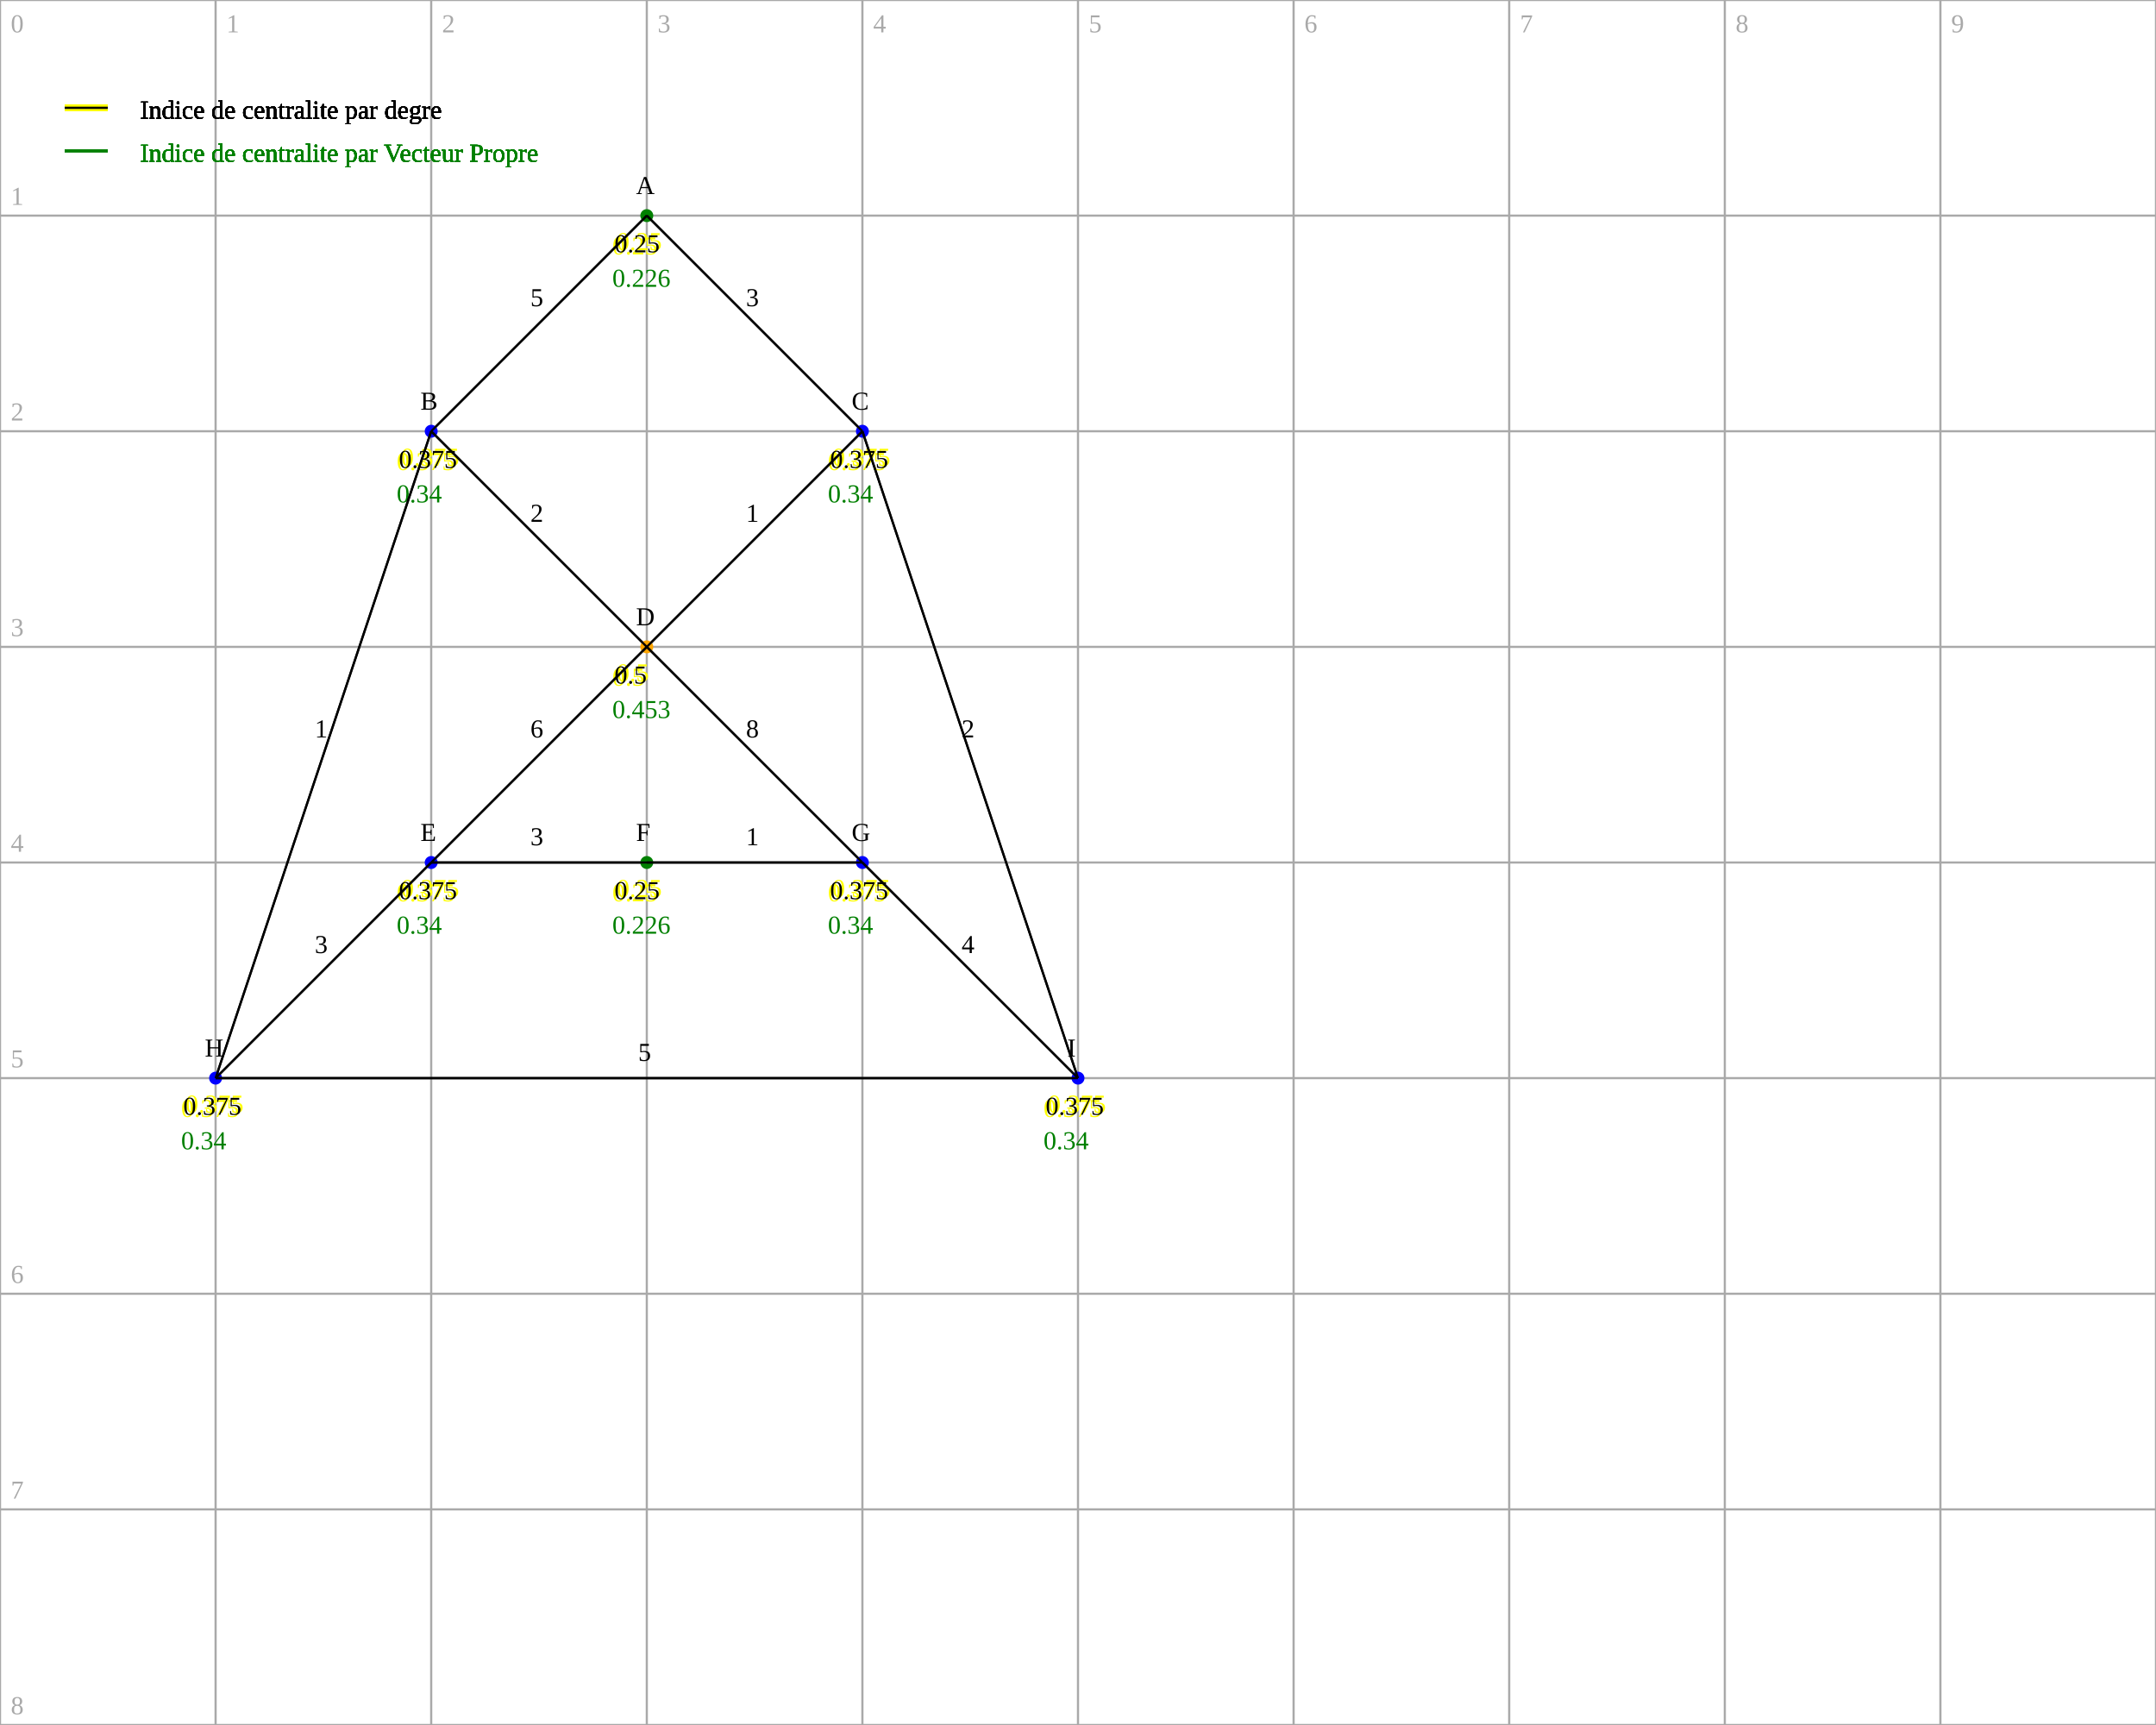
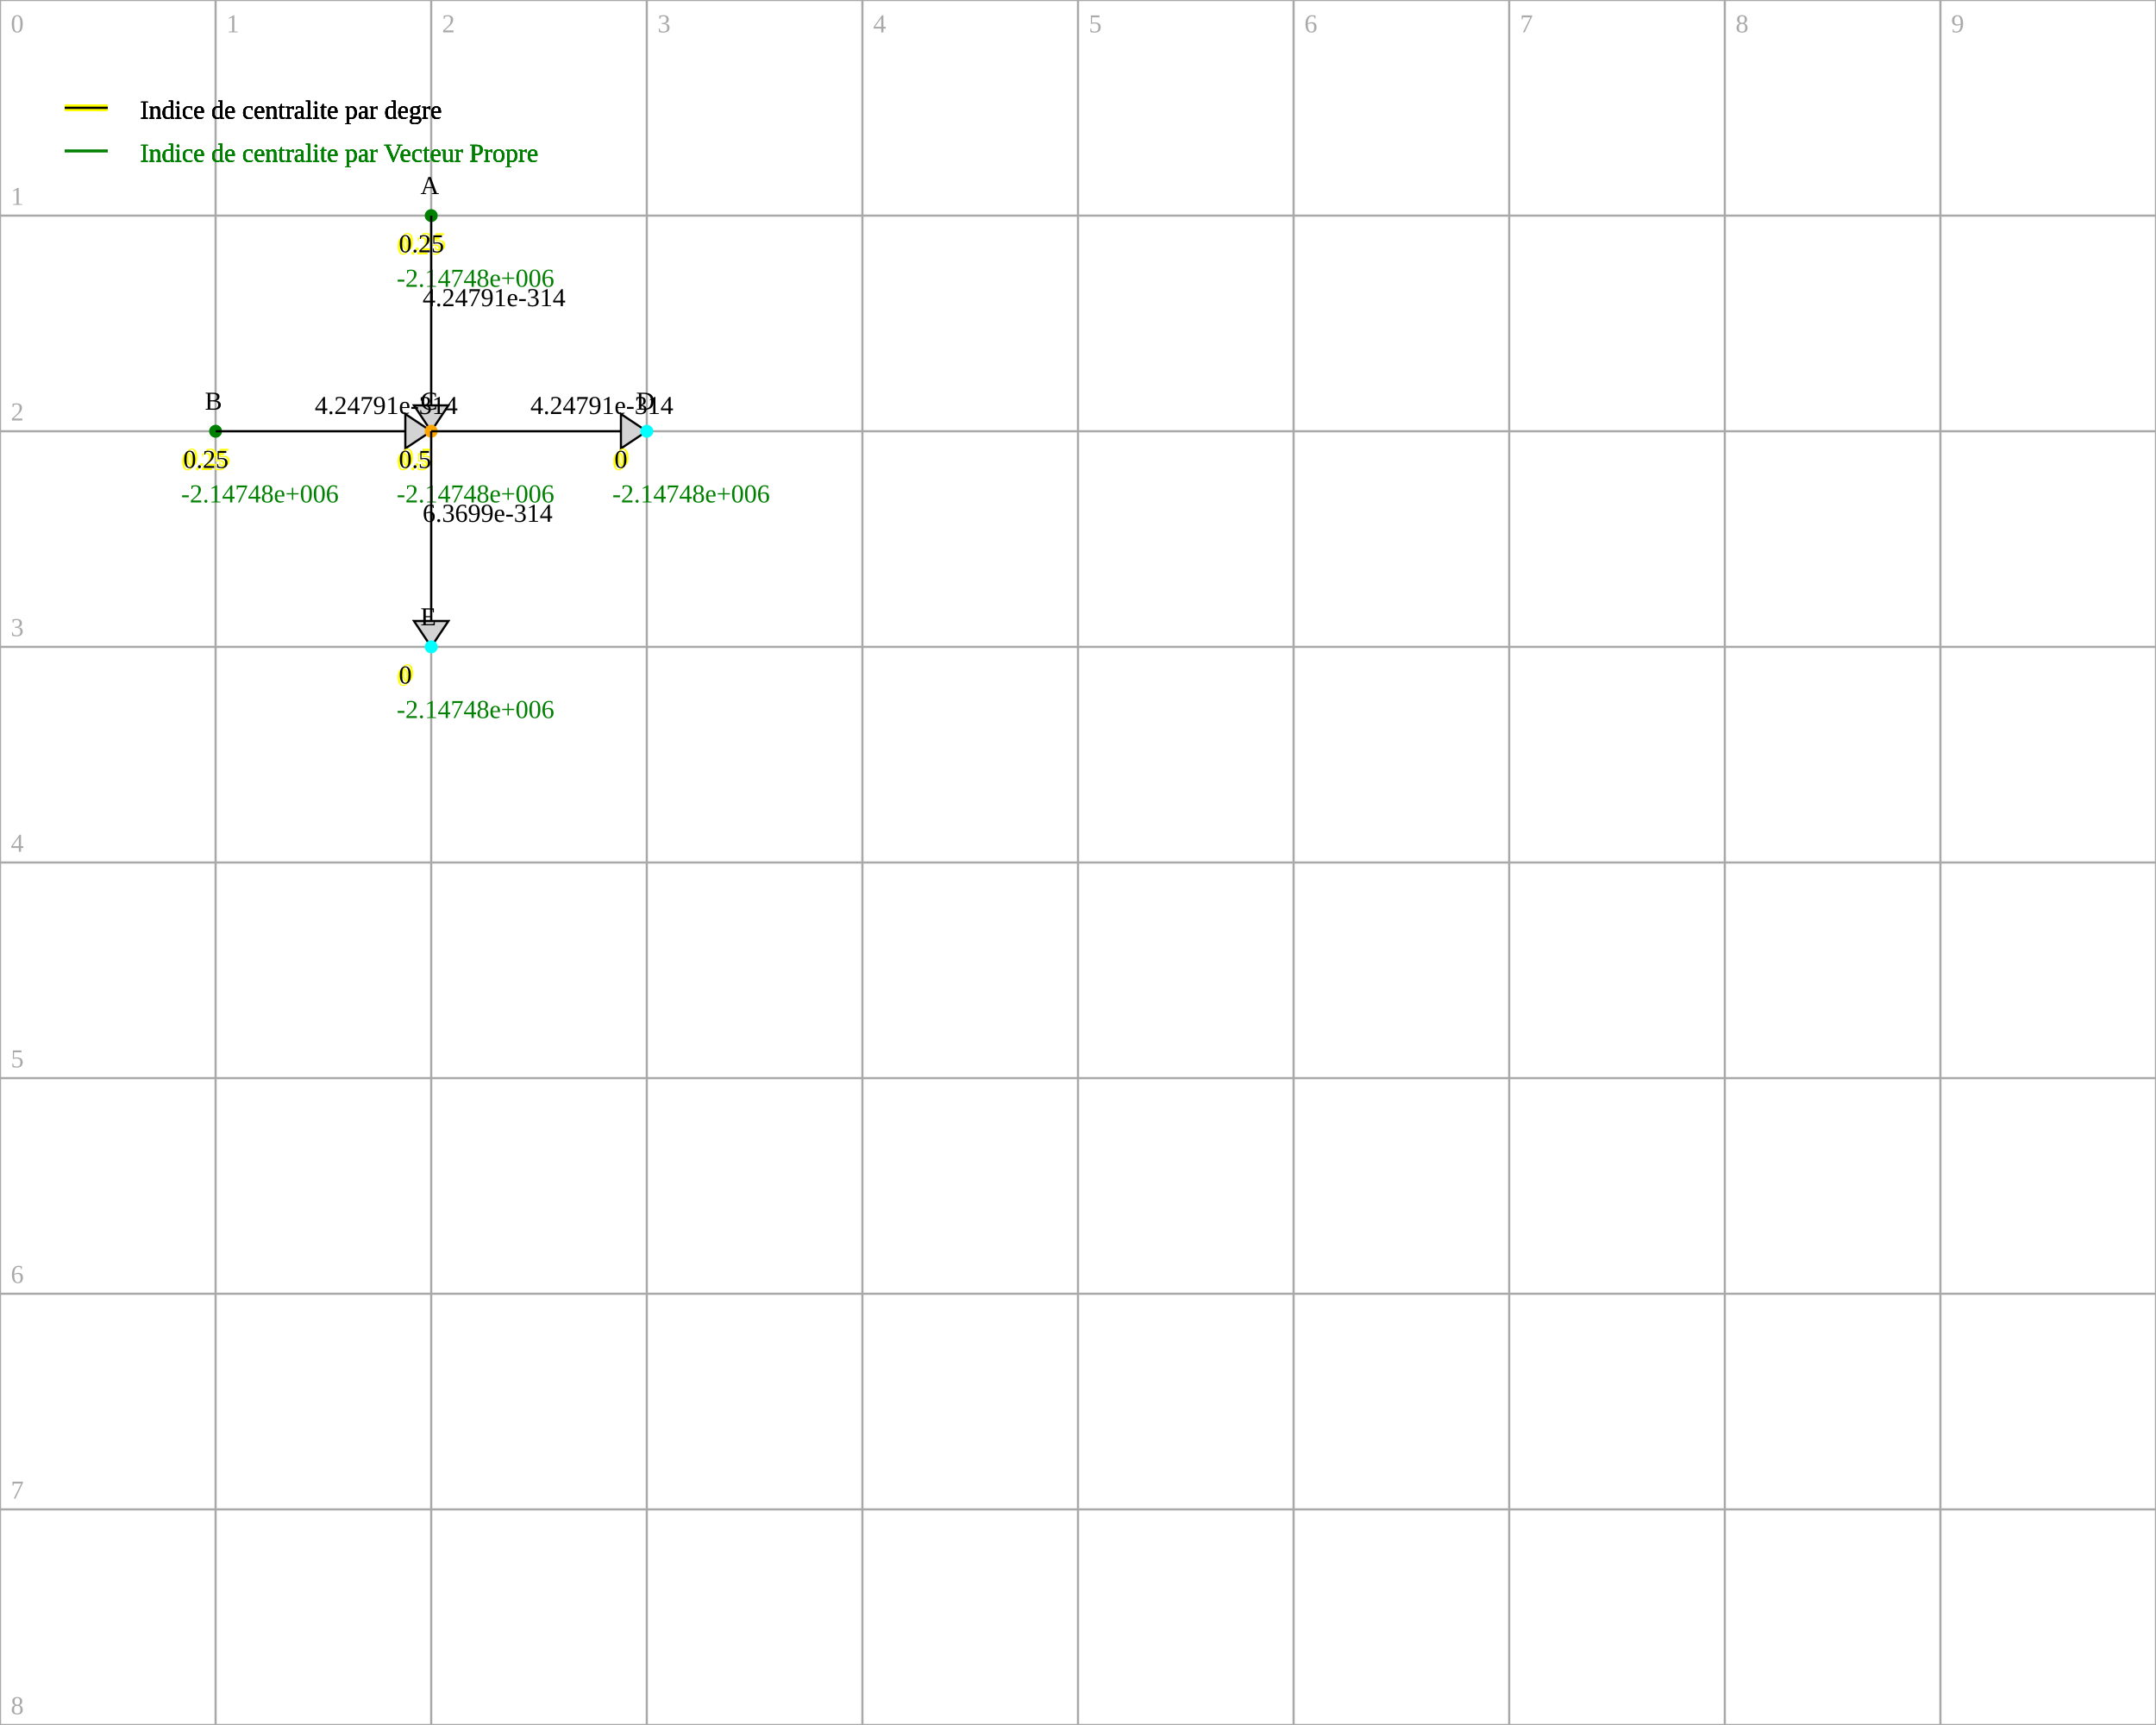
<svg xmlns="http://www.w3.org/2000/svg" version="1.1" width="1000" height="800">
  <line x1="0" y1="0" x2="1000" y2="0" stroke="darkgrey" />
  <text x="5" y="-5" fill="darkgrey">0</text>
  <line x1="0" y1="100" x2="1000" y2="100" stroke="darkgrey" />
  <text x="5" y="95" fill="darkgrey">1</text>
  <line x1="0" y1="200" x2="1000" y2="200" stroke="darkgrey" />
  <text x="5" y="195" fill="darkgrey">2</text>
  <line x1="0" y1="300" x2="1000" y2="300" stroke="darkgrey" />
  <text x="5" y="295" fill="darkgrey">3</text>
  <line x1="0" y1="400" x2="1000" y2="400" stroke="darkgrey" />
  <text x="5" y="395" fill="darkgrey">4</text>
  <line x1="0" y1="500" x2="1000" y2="500" stroke="darkgrey" />
  <text x="5" y="495" fill="darkgrey">5</text>
  <line x1="0" y1="600" x2="1000" y2="600" stroke="darkgrey" />
  <text x="5" y="595" fill="darkgrey">6</text>
  <line x1="0" y1="700" x2="1000" y2="700" stroke="darkgrey" />
  <text x="5" y="695" fill="darkgrey">7</text>
  <line x1="0" y1="800" x2="1000" y2="800" stroke="darkgrey" />
  <text x="5" y="795" fill="darkgrey">8</text>
  <line x1="0" y1="0" x2="0" y2="800" stroke="darkgrey" />
  <text x="5" y="15" fill="darkgrey">0</text>
  <line x1="100" y1="0" x2="100" y2="800" stroke="darkgrey" />
  <text x="105" y="15" fill="darkgrey">1</text>
  <line x1="200" y1="0" x2="200" y2="800" stroke="darkgrey" />
  <text x="205" y="15" fill="darkgrey">2</text>
  <line x1="300" y1="0" x2="300" y2="800" stroke="darkgrey" />
  <text x="305" y="15" fill="darkgrey">3</text>
  <line x1="400" y1="0" x2="400" y2="800" stroke="darkgrey" />
  <text x="405" y="15" fill="darkgrey">4</text>
  <line x1="500" y1="0" x2="500" y2="800" stroke="darkgrey" />
  <text x="505" y="15" fill="darkgrey">5</text>
  <line x1="600" y1="0" x2="600" y2="800" stroke="darkgrey" />
  <text x="605" y="15" fill="darkgrey">6</text>
  <line x1="700" y1="0" x2="700" y2="800" stroke="darkgrey" />
  <text x="705" y="15" fill="darkgrey">7</text>
  <line x1="800" y1="0" x2="800" y2="800" stroke="darkgrey" />
  <text x="805" y="15" fill="darkgrey">8</text>
  <line x1="900" y1="0" x2="900" y2="800" stroke="darkgrey" />
  <text x="905" y="15" fill="darkgrey">9</text>
  <line x1="1000" y1="0" x2="1000" y2="800" stroke="darkgrey" />
  <text x="1005" y="15" fill="darkgrey">10</text>
-   <circle cx="300" cy="100" r="3" fill="green" />
-   <text x="295" y="90" fill="black">A</text>
-   <text x="286" y="116" fill="yellow">0.25</text>
-   <text x="284" y="118" fill="yellow">0.25</text>
-   <text x="285" y="117" fill="black">0.25</text>
+   <circle cx="200" cy="100" r="3" fill="green" />
+   <text x="195" y="90" fill="black">A</text>
+   <text x="186" y="116" fill="yellow">0.25</text>
+   <text x="184" y="118" fill="yellow">0.25</text>
+   <text x="185" y="117" fill="black">0.25</text>
  <line x1="30" y1="51" x2="50" y2="51" stroke="yellow" />
  <line x1="30" y1="49" x2="50" y2="49" stroke="yellow" />
  <line x1="30" y1="50" x2="50" y2="50" stroke="black" />
  <text x="65" y="55" fill="black">Indice de centralite par degre</text>
-   <text x="284" y="133" fill="green">0.226</text>
+   <text x="184" y="133" fill="green">-2.14748e+006</text>
  <line x1="30" y1="70" x2="50" y2="70" stroke="green" />
  <text x="65" y="75" fill="green">Indice de centralite par Vecteur Propre</text>
-   <line x1="300" y1="100" x2="200" y2="200" stroke="black" />
-   <text x="246" y="142" fill="black">5</text>
-   <line x1="300" y1="100" x2="400" y2="200" stroke="black" />
-   <text x="346" y="142" fill="black">3</text>
-   <circle cx="200" cy="200" r="3" fill="blue" />
-   <text x="195" y="190" fill="black">B</text>
-   <text x="186" y="216" fill="yellow">0.375</text>
-   <text x="184" y="218" fill="yellow">0.375</text>
-   <text x="185" y="217" fill="black">0.375</text>
+   <line x1="200" y1="100" x2="200" y2="200" stroke="black" />
+   <text x="196" y="142" fill="black">4.24791e-314</text>
+   <polygon points=" 192,188 208,188 200,200" style="fill:lightgrey;stroke:black;stroke-width:1" />
+   <circle cx="100" cy="200" r="3" fill="green" />
+   <text x="95" y="190" fill="black">B</text>
+   <text x="86" y="216" fill="yellow">0.25</text>
+   <text x="84" y="218" fill="yellow">0.25</text>
+   <text x="85" y="217" fill="black">0.25</text>
  <line x1="30" y1="51" x2="50" y2="51" stroke="yellow" />
  <line x1="30" y1="49" x2="50" y2="49" stroke="yellow" />
  <line x1="30" y1="50" x2="50" y2="50" stroke="black" />
  <text x="65" y="55" fill="black">Indice de centralite par degre</text>
-   <text x="184" y="233" fill="green">0.34</text>
+   <text x="84" y="233" fill="green">-2.14748e+006</text>
  <line x1="30" y1="70" x2="50" y2="70" stroke="green" />
  <text x="65" y="75" fill="green">Indice de centralite par Vecteur Propre</text>
-   <line x1="200" y1="200" x2="300" y2="100" stroke="black" />
-   <line x1="200" y1="200" x2="300" y2="300" stroke="black" />
-   <text x="246" y="242" fill="black">2</text>
-   <line x1="200" y1="200" x2="100" y2="500" stroke="black" />
-   <text x="146" y="342" fill="black">1</text>
-   <circle cx="400" cy="200" r="3" fill="blue" />
-   <text x="395" y="190" fill="black">C</text>
-   <text x="386" y="216" fill="yellow">0.375</text>
-   <text x="384" y="218" fill="yellow">0.375</text>
-   <text x="385" y="217" fill="black">0.375</text>
+   <line x1="100" y1="200" x2="200" y2="200" stroke="black" />
+   <text x="146" y="192" fill="black">4.24791e-314</text>
+   <polygon points=" 188,208 188,192 200,200" style="fill:lightgrey;stroke:black;stroke-width:1" />
+   <circle cx="200" cy="200" r="3" fill="orange" />
+   <text x="195" y="190" fill="black">C</text>
+   <text x="186" y="216" fill="yellow">0.5</text>
+   <text x="184" y="218" fill="yellow">0.5</text>
+   <text x="185" y="217" fill="black">0.5</text>
  <line x1="30" y1="51" x2="50" y2="51" stroke="yellow" />
  <line x1="30" y1="49" x2="50" y2="49" stroke="yellow" />
  <line x1="30" y1="50" x2="50" y2="50" stroke="black" />
  <text x="65" y="55" fill="black">Indice de centralite par degre</text>
-   <text x="384" y="233" fill="green">0.34</text>
+   <text x="184" y="233" fill="green">-2.14748e+006</text>
  <line x1="30" y1="70" x2="50" y2="70" stroke="green" />
  <text x="65" y="75" fill="green">Indice de centralite par Vecteur Propre</text>
-   <line x1="400" y1="200" x2="300" y2="100" stroke="black" />
-   <line x1="400" y1="200" x2="300" y2="300" stroke="black" />
-   <text x="346" y="242" fill="black">1</text>
-   <line x1="400" y1="200" x2="500" y2="500" stroke="black" />
-   <text x="446" y="342" fill="black">2</text>
-   <circle cx="300" cy="300" r="3" fill="orange" />
-   <text x="295" y="290" fill="black">D</text>
-   <text x="286" y="316" fill="yellow">0.5</text>
-   <text x="284" y="318" fill="yellow">0.5</text>
-   <text x="285" y="317" fill="black">0.5</text>
+   <line x1="200" y1="200" x2="300" y2="200" stroke="black" />
+   <text x="246" y="192" fill="black">4.24791e-314</text>
+   <polygon points=" 288,208 288,192 300,200" style="fill:lightgrey;stroke:black;stroke-width:1" />
+   <line x1="200" y1="200" x2="200" y2="300" stroke="black" />
+   <text x="196" y="242" fill="black">6.3699e-314</text>
+   <polygon points=" 192,288 208,288 200,300" style="fill:lightgrey;stroke:black;stroke-width:1" />
+   <circle cx="300" cy="200" r="3" fill="cyan" />
+   <text x="295" y="190" fill="black">D</text>
+   <text x="286" y="216" fill="yellow">0</text>
+   <text x="284" y="218" fill="yellow">0</text>
+   <text x="285" y="217" fill="black">0</text>
  <line x1="30" y1="51" x2="50" y2="51" stroke="yellow" />
  <line x1="30" y1="49" x2="50" y2="49" stroke="yellow" />
  <line x1="30" y1="50" x2="50" y2="50" stroke="black" />
  <text x="65" y="55" fill="black">Indice de centralite par degre</text>
-   <text x="284" y="333" fill="green">0.453</text>
+   <text x="284" y="233" fill="green">-2.14748e+006</text>
  <line x1="30" y1="70" x2="50" y2="70" stroke="green" />
  <text x="65" y="75" fill="green">Indice de centralite par Vecteur Propre</text>
-   <line x1="300" y1="300" x2="200" y2="200" stroke="black" />
-   <line x1="300" y1="300" x2="400" y2="200" stroke="black" />
-   <line x1="300" y1="300" x2="200" y2="400" stroke="black" />
-   <text x="246" y="342" fill="black">6</text>
-   <line x1="300" y1="300" x2="400" y2="400" stroke="black" />
-   <text x="346" y="342" fill="black">8</text>
-   <circle cx="200" cy="400" r="3" fill="blue" />
-   <text x="195" y="390" fill="black">E</text>
-   <text x="186" y="416" fill="yellow">0.375</text>
-   <text x="184" y="418" fill="yellow">0.375</text>
-   <text x="185" y="417" fill="black">0.375</text>
+   <circle cx="200" cy="300" r="3" fill="cyan" />
+   <text x="195" y="290" fill="black">E</text>
+   <text x="186" y="316" fill="yellow">0</text>
+   <text x="184" y="318" fill="yellow">0</text>
+   <text x="185" y="317" fill="black">0</text>
  <line x1="30" y1="51" x2="50" y2="51" stroke="yellow" />
  <line x1="30" y1="49" x2="50" y2="49" stroke="yellow" />
  <line x1="30" y1="50" x2="50" y2="50" stroke="black" />
  <text x="65" y="55" fill="black">Indice de centralite par degre</text>
-   <text x="184" y="433" fill="green">0.34</text>
+   <text x="184" y="333" fill="green">-2.14748e+006</text>
  <line x1="30" y1="70" x2="50" y2="70" stroke="green" />
  <text x="65" y="75" fill="green">Indice de centralite par Vecteur Propre</text>
-   <line x1="200" y1="400" x2="300" y2="300" stroke="black" />
-   <line x1="200" y1="400" x2="300" y2="400" stroke="black" />
-   <text x="246" y="392" fill="black">3</text>
-   <line x1="200" y1="400" x2="100" y2="500" stroke="black" />
-   <text x="146" y="442" fill="black">3</text>
-   <circle cx="300" cy="400" r="3" fill="green" />
-   <text x="295" y="390" fill="black">F</text>
-   <text x="286" y="416" fill="yellow">0.25</text>
-   <text x="284" y="418" fill="yellow">0.25</text>
-   <text x="285" y="417" fill="black">0.25</text>
-   <line x1="30" y1="51" x2="50" y2="51" stroke="yellow" />
-   <line x1="30" y1="49" x2="50" y2="49" stroke="yellow" />
-   <line x1="30" y1="50" x2="50" y2="50" stroke="black" />
-   <text x="65" y="55" fill="black">Indice de centralite par degre</text>
-   <text x="284" y="433" fill="green">0.226</text>
-   <line x1="30" y1="70" x2="50" y2="70" stroke="green" />
-   <text x="65" y="75" fill="green">Indice de centralite par Vecteur Propre</text>
-   <line x1="300" y1="400" x2="200" y2="400" stroke="black" />
-   <line x1="300" y1="400" x2="400" y2="400" stroke="black" />
-   <text x="346" y="392" fill="black">1</text>
-   <circle cx="400" cy="400" r="3" fill="blue" />
-   <text x="395" y="390" fill="black">G</text>
-   <text x="386" y="416" fill="yellow">0.375</text>
-   <text x="384" y="418" fill="yellow">0.375</text>
-   <text x="385" y="417" fill="black">0.375</text>
-   <line x1="30" y1="51" x2="50" y2="51" stroke="yellow" />
-   <line x1="30" y1="49" x2="50" y2="49" stroke="yellow" />
-   <line x1="30" y1="50" x2="50" y2="50" stroke="black" />
-   <text x="65" y="55" fill="black">Indice de centralite par degre</text>
-   <text x="384" y="433" fill="green">0.34</text>
-   <line x1="30" y1="70" x2="50" y2="70" stroke="green" />
-   <text x="65" y="75" fill="green">Indice de centralite par Vecteur Propre</text>
-   <line x1="400" y1="400" x2="300" y2="300" stroke="black" />
-   <line x1="400" y1="400" x2="300" y2="400" stroke="black" />
-   <line x1="400" y1="400" x2="500" y2="500" stroke="black" />
-   <text x="446" y="442" fill="black">4</text>
-   <circle cx="100" cy="500" r="3" fill="blue" />
-   <text x="95" y="490" fill="black">H</text>
-   <text x="86" y="516" fill="yellow">0.375</text>
-   <text x="84" y="518" fill="yellow">0.375</text>
-   <text x="85" y="517" fill="black">0.375</text>
-   <line x1="30" y1="51" x2="50" y2="51" stroke="yellow" />
-   <line x1="30" y1="49" x2="50" y2="49" stroke="yellow" />
-   <line x1="30" y1="50" x2="50" y2="50" stroke="black" />
-   <text x="65" y="55" fill="black">Indice de centralite par degre</text>
-   <text x="84" y="533" fill="green">0.34</text>
-   <line x1="30" y1="70" x2="50" y2="70" stroke="green" />
-   <text x="65" y="75" fill="green">Indice de centralite par Vecteur Propre</text>
-   <line x1="100" y1="500" x2="200" y2="200" stroke="black" />
-   <line x1="100" y1="500" x2="200" y2="400" stroke="black" />
-   <line x1="100" y1="500" x2="500" y2="500" stroke="black" />
-   <text x="296" y="492" fill="black">5</text>
-   <circle cx="500" cy="500" r="3" fill="blue" />
-   <text x="495" y="490" fill="black">I</text>
-   <text x="486" y="516" fill="yellow">0.375</text>
-   <text x="484" y="518" fill="yellow">0.375</text>
-   <text x="485" y="517" fill="black">0.375</text>
-   <line x1="30" y1="51" x2="50" y2="51" stroke="yellow" />
-   <line x1="30" y1="49" x2="50" y2="49" stroke="yellow" />
-   <line x1="30" y1="50" x2="50" y2="50" stroke="black" />
-   <text x="65" y="55" fill="black">Indice de centralite par degre</text>
-   <text x="484" y="533" fill="green">0.34</text>
-   <line x1="30" y1="70" x2="50" y2="70" stroke="green" />
-   <text x="65" y="75" fill="green">Indice de centralite par Vecteur Propre</text>
-   <line x1="500" y1="500" x2="400" y2="200" stroke="black" />
-   <line x1="500" y1="500" x2="400" y2="400" stroke="black" />
-   <line x1="500" y1="500" x2="100" y2="500" stroke="black" />
  <defs>
    <radialGradient id="redball" cx="30%" cy="30%" r="100%" fx="30%" fy="30%">
      <stop offset="0%" style="stop-color:rgb(255,250,250)" />
      <stop offset="3%" style="stop-color:rgb(255,250,250)" />
      <stop offset="7%" style="stop-color:rgb(255,160,160)" />
      <stop offset="70%" style="stop-color:rgb(255,0,0)" />
      <stop offset="100%" style="stop-color:rgb(255,0,0)" />
    </radialGradient>
    <radialGradient id="greenball" cx="30%" cy="30%" r="100%" fx="30%" fy="30%">
      <stop offset="0%" style="stop-color:rgb(250,255,250)" />
      <stop offset="3%" style="stop-color:rgb(250,255,250)" />
      <stop offset="7%" style="stop-color:rgb(160,255,160)" />
      <stop offset="70%" style="stop-color:rgb(0,255,0)" />
      <stop offset="100%" style="stop-color:rgb(0,255,0)" />
    </radialGradient>
    <radialGradient id="blueball" cx="30%" cy="30%" r="100%" fx="30%" fy="30%">
      <stop offset="0%" style="stop-color:rgb(250,250,255)" />
      <stop offset="3%" style="stop-color:rgb(250,250,255)" />
      <stop offset="7%" style="stop-color:rgb(160,160,255)" />
      <stop offset="70%" style="stop-color:rgb(0,0,255)" />
      <stop offset="100%" style="stop-color:rgb(0,255,0)" />
    </radialGradient>
    <radialGradient id="yellowball" cx="30%" cy="30%" r="100%" fx="30%" fy="30%">
      <stop offset="0%" style="stop-color:rgb(255,255,250)" />
      <stop offset="3%" style="stop-color:rgb(255,255,250)" />
      <stop offset="7%" style="stop-color:rgb(255,255,160)" />
      <stop offset="70%" style="stop-color:rgb(255,255,0)" />
      <stop offset="100%" style="stop-color:rgb(255,255,0)" />
    </radialGradient>
    <radialGradient id="greyball" cx="30%" cy="30%" r="100%" fx="30%" fy="30%">
      <stop offset="0%" style="stop-color:rgb(250,250,250)" />
      <stop offset="3%" style="stop-color:rgb(250,250,250)" />
      <stop offset="7%" style="stop-color:rgb(160,160,160)" />
      <stop offset="70%" style="stop-color:rgb(100,100,100)" />
      <stop offset="100%" style="stop-color:rgb(100,100,100)" />
    </radialGradient>
  </defs>
</svg>
